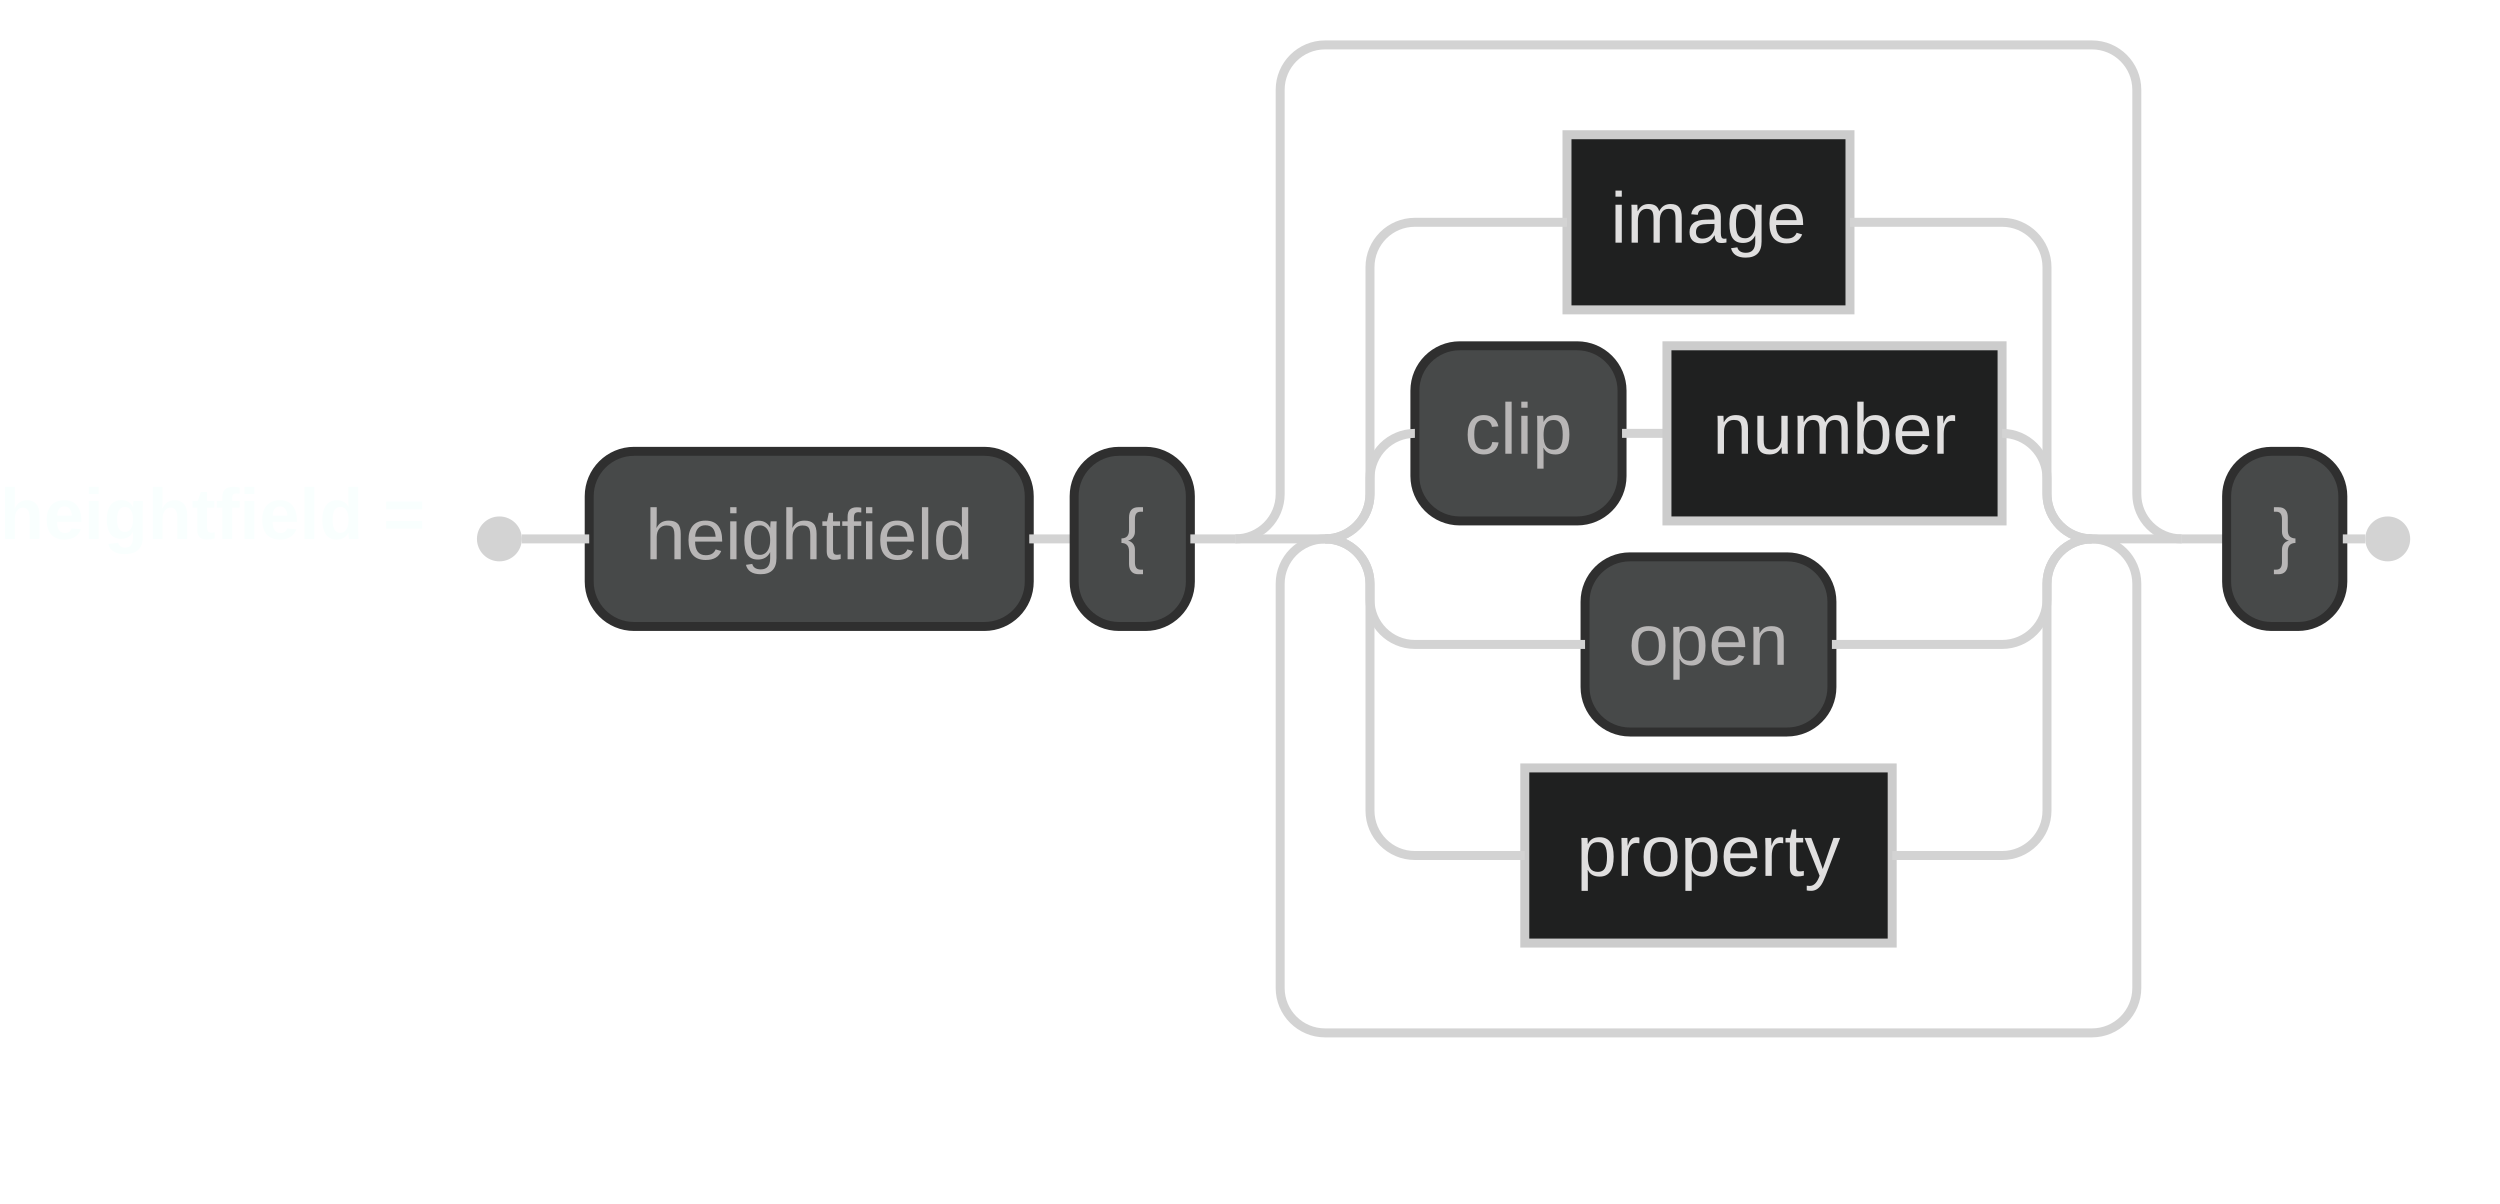
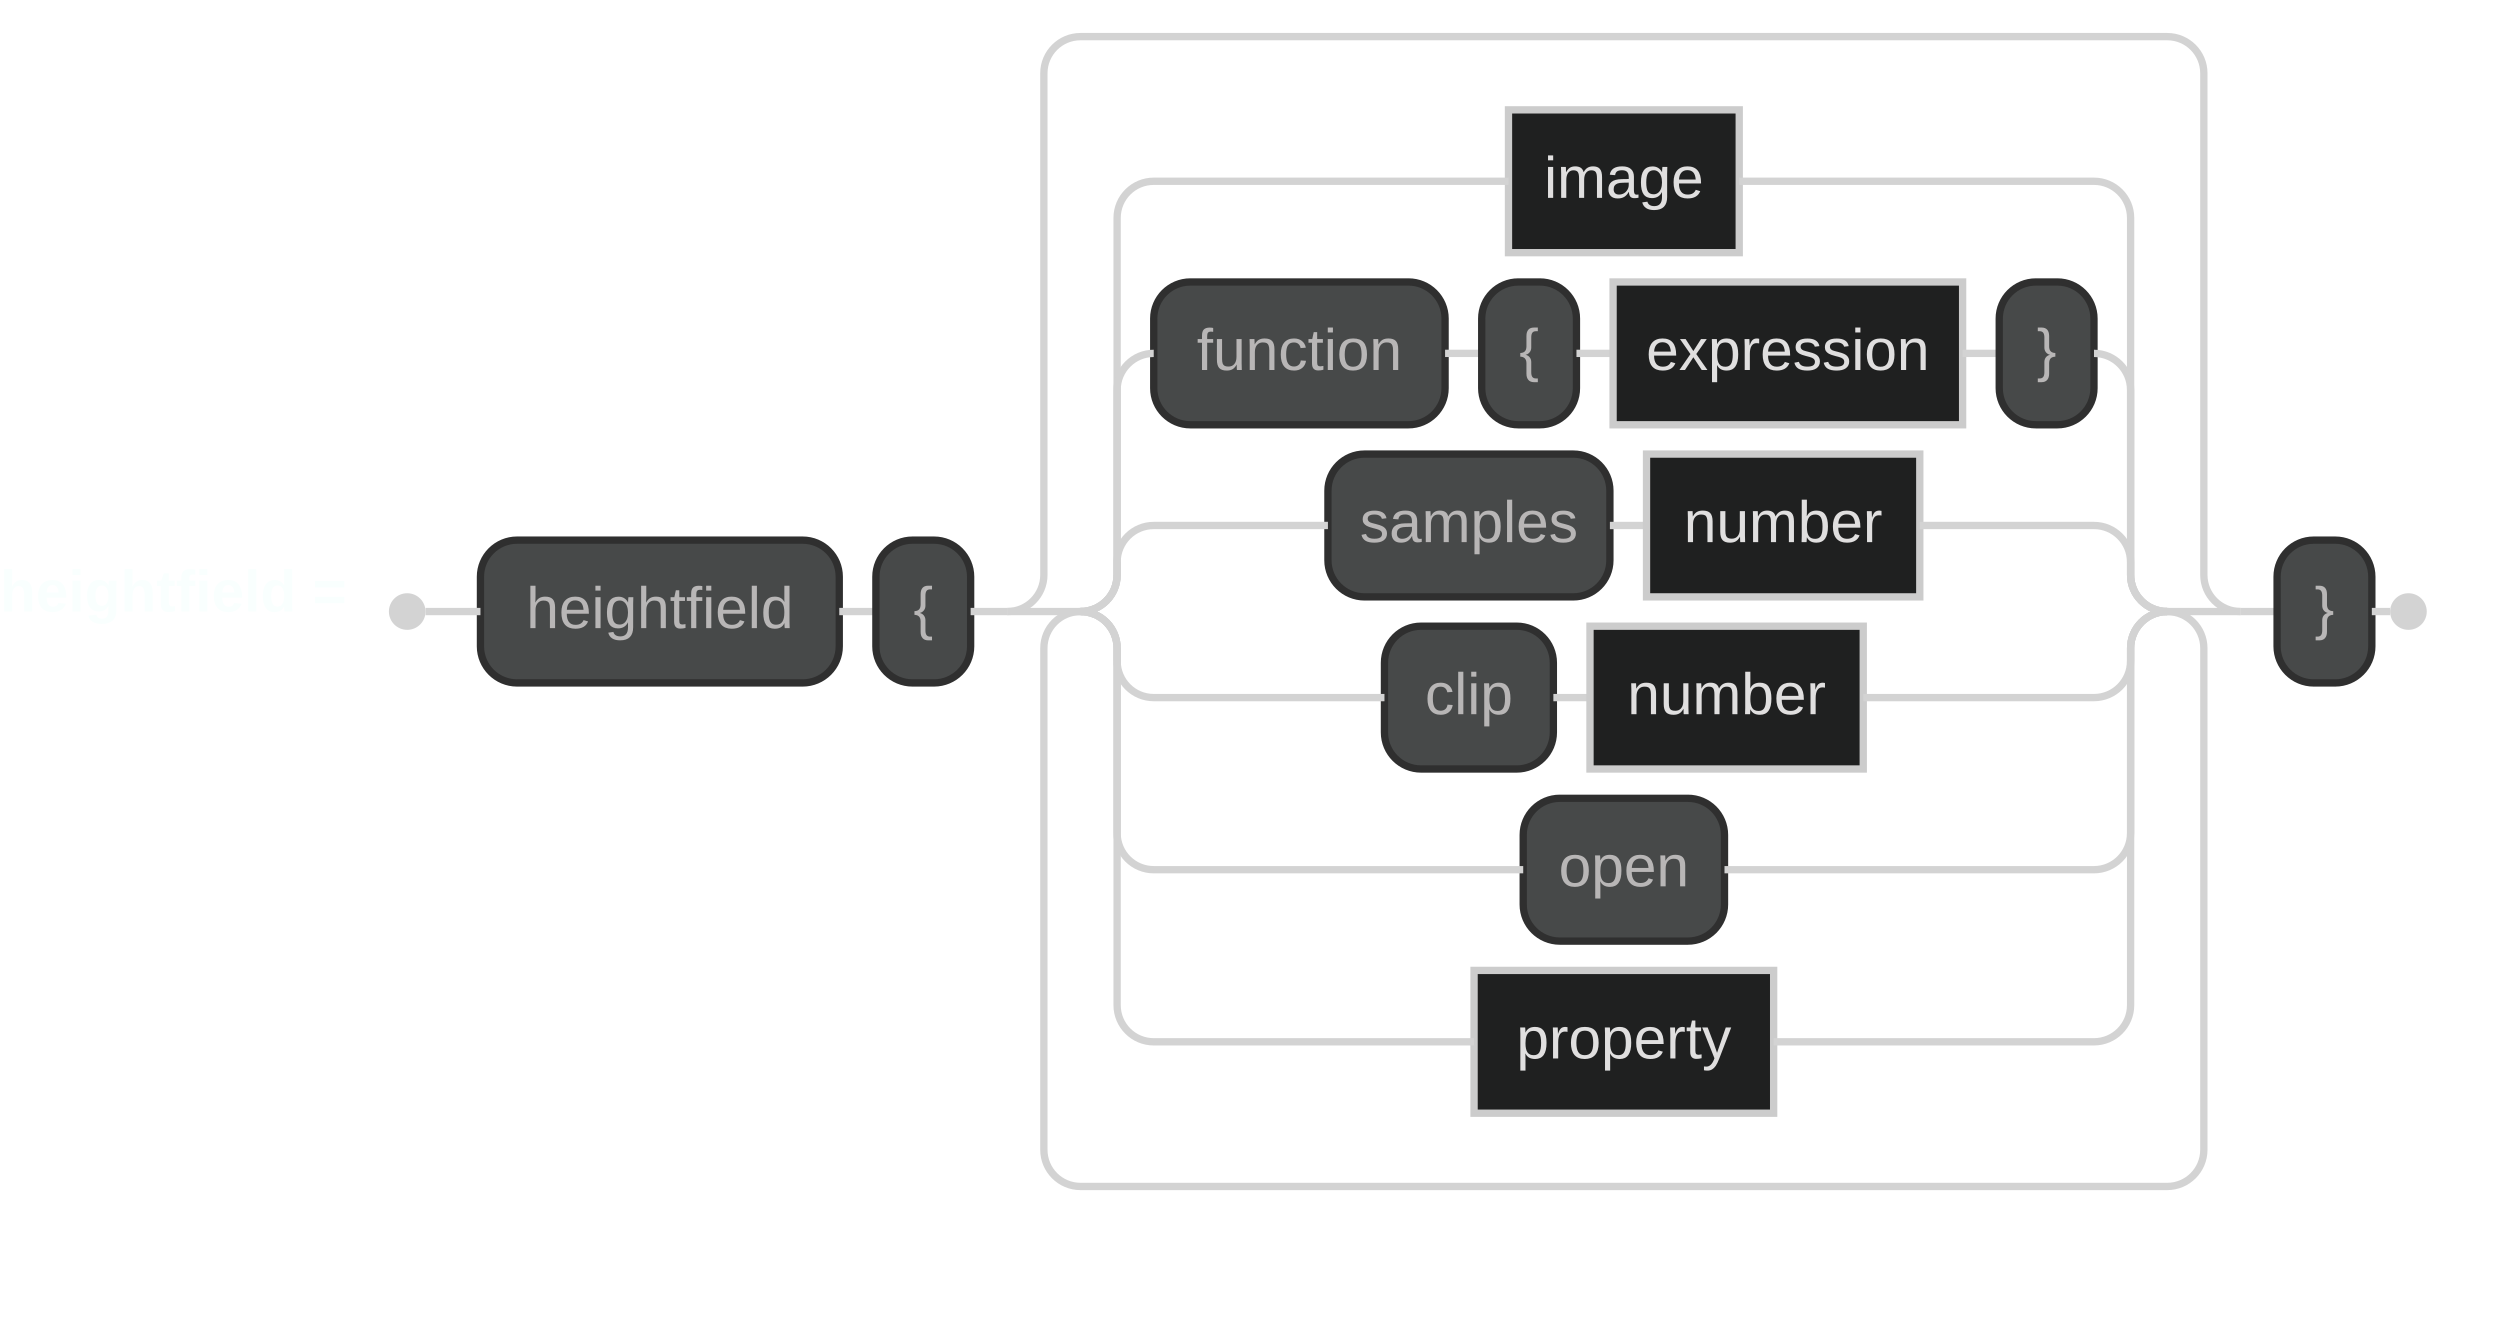
- <svg xmlns="http://www.w3.org/2000/svg" id="my-svg" width="100%" class="railroad-diagram" style="max-width: 556.688px; background-color: transparent;" viewBox="0 0 556.688 268" role="graphics-document document" aria-roledescription="railroadEbnf">
+ <svg xmlns="http://www.w3.org/2000/svg" id="my-svg" width="100%" class="railroad-diagram" style="max-width: 682.703px; background-color: transparent;" viewBox="0 0 682.703 362" role="graphics-document document" aria-roledescription="railroadEbnf">
  <style>#my-svg{font-family:"trebuchet ms",verdana,arial,sans-serif;font-size:16px;fill:#ccc;}@keyframes edge-animation-frame{from{stroke-dashoffset:0;}}@keyframes dash{to{stroke-dashoffset:0;}}#my-svg .edge-animation-slow{stroke-dasharray:9,5!important;stroke-dashoffset:900;animation:dash 50s linear infinite;stroke-linecap:round;}#my-svg .edge-animation-fast{stroke-dasharray:9,5!important;stroke-dashoffset:900;animation:dash 20s linear infinite;stroke-linecap:round;}#my-svg .error-icon{fill:#a44141;}#my-svg .error-text{fill:#ddd;stroke:#ddd;}#my-svg .edge-thickness-normal{stroke-width:1px;}#my-svg .edge-thickness-thick{stroke-width:3.5px;}#my-svg .edge-pattern-solid{stroke-dasharray:0;}#my-svg .edge-thickness-invisible{stroke-width:0;fill:none;}#my-svg .edge-pattern-dashed{stroke-dasharray:3;}#my-svg .edge-pattern-dotted{stroke-dasharray:2;}#my-svg .marker{fill:lightgrey;stroke:lightgrey;}#my-svg .marker.cross{stroke:lightgrey;}#my-svg svg{font-family:"trebuchet ms",verdana,arial,sans-serif;font-size:16px;}#my-svg p{margin:0;}#my-svg .railroad-diagram{font-family:"trebuchet ms",verdana,arial,sans-serif;font-size:16px;}#my-svg .railroad-terminal rect{fill:hsl(180, 1.587%, 28.353%);stroke:hsl(180, 0%, 18.353%);stroke-width:2px;}#my-svg .railroad-terminal text{fill:rgb(183.848, 181.552, 181.552);font-family:"trebuchet ms",verdana,arial,sans-serif;font-size:16px;text-anchor:middle;dominant-baseline:middle;}#my-svg .railroad-nonterminal rect{fill:#1f2020;stroke:#cccccc;stroke-width:2px;}#my-svg .railroad-nonterminal text{fill:#e0dfdf;font-family:"trebuchet ms",verdana,arial,sans-serif;font-size:16px;text-anchor:middle;dominant-baseline:middle;}#my-svg .railroad-line{stroke:lightgrey;stroke-width:2px;fill:none;}#my-svg .railroad-start circle,#my-svg .railroad-end circle{fill:lightgrey;}#my-svg .railroad-comment ellipse{fill:#181818;stroke:hsl(20, 0%, 2.353%);stroke-width:2px;}#my-svg .railroad-comment text{fill:rgb(223, 223.667, 224);font-style:italic;font-family:"trebuchet ms",verdana,arial,sans-serif;font-size:16px;text-anchor:middle;dominant-baseline:middle;}#my-svg .railroad-special rect{fill:hsl(20, 1.587%, 12.353%);stroke:hsl(20, 0%, 2.353%);stroke-width:2px;stroke-dasharray:5,3;}#my-svg .railroad-special text{fill:#e0dfdf;font-family:"trebuchet ms",verdana,arial,sans-serif;font-size:16px;text-anchor:middle;dominant-baseline:middle;}#my-svg .railroad-rule-name{font-weight:bold;fill:#F9FFFE;font-family:"trebuchet ms",verdana,arial,sans-serif;font-size:16px;}#my-svg .node .neo-node{stroke:#ccc;}#my-svg [data-look="neo"].node rect,#my-svg [data-look="neo"].cluster rect,#my-svg [data-look="neo"].node polygon{stroke:url(#my-svg-gradient);filter:drop-shadow( 1px 2px 2px rgba(185,185,185,1));}#my-svg [data-look="neo"].swimlane.cluster rect{filter:none;}#my-svg [data-look="neo"].node path{stroke:url(#my-svg-gradient);stroke-width:1px;}#my-svg [data-look="neo"].node .outer-path{filter:drop-shadow( 1px 2px 2px rgba(185,185,185,1));}#my-svg [data-look="neo"].node .neo-line path{stroke:#ccc;filter:none;}#my-svg [data-look="neo"].node circle{stroke:url(#my-svg-gradient);filter:drop-shadow( 1px 2px 2px rgba(185,185,185,1));}#my-svg [data-look="neo"].node circle .state-start{fill:#000000;}#my-svg [data-look="neo"].icon-shape .icon{fill:url(#my-svg-gradient);filter:drop-shadow( 1px 2px 2px rgba(185,185,185,1));}#my-svg [data-look="neo"].icon-shape .icon-neo path{stroke:url(#my-svg-gradient);filter:drop-shadow( 1px 2px 2px rgba(185,185,185,1));}#my-svg :root{--mermaid-font-family:"trebuchet ms",verdana,arial,sans-serif;}</style>
  <g />
  <g class="railroad-rule" transform="translate(0, 10)">
    <g transform="translate(131.2031, 0)">
      <g class="railroad-sequence">
-         <g class="railroad-terminal" transform="translate(0, 90.5)">
+         <g class="railroad-terminal" transform="translate(0, 137.5)">
          <rect x="0" y="0" width="97.984" height="39" rx="10" ry="10" />
          <text x="48.992" y="19.5">heightfield</text>
        </g>
-         <path class="railroad-line" d="M 97.984 110 L 107.984 110" />
-         <g class="railroad-terminal" transform="translate(107.9844, 90.5)">
+         <path class="railroad-line" d="M 97.984 157 L 107.984 157" />
+         <g class="railroad-terminal" transform="translate(107.9844, 137.5)">
          <rect x="0" y="0" width="25.875" height="39" rx="10" ry="10" />
          <text x="12.938" y="19.5">{</text>
        </g>
-         <path class="railroad-line" d="M 133.859 110 L 143.859 110" />
+         <path class="railroad-line" d="M 133.859 157 L 143.859 157" />
        <g class="railroad-repetition" transform="translate(143.8594, 0)">
          <g class="railroad-choice" transform="translate(20, 20)">
-             <g class="railroad-nonterminal" transform="translate(53.86719, 0)">
+             <g class="railroad-nonterminal" transform="translate(116.875, 0)">
              <rect x="0" y="0" width="63.016" height="39" />
              <text x="31.508" y="19.5">image</text>
            </g>
-             <path class="railroad-line" d="M 0 90 A 10 10 0 0 0 10 80 L 10 29.5 A 10 10 0 0 1 20 19.5 L 53.867 19.5" />
-             <path class="railroad-line" d="M 116.883 19.5 L 150.75 19.5 A 10 10 0 0 1 160.75 29.5 L 160.75 80 A 10 10 0 0 0 170.75 90" />
+             <path class="railroad-line" d="M 0 137 A 10 10 0 0 0 10 127 L 10 29.5 A 10 10 0 0 1 20 19.5 L 116.875 19.5" />
+             <path class="railroad-line" d="M 179.891 19.5 L 276.766 19.5 A 10 10 0 0 1 286.766 29.5 L 286.766 127 A 10 10 0 0 0 296.766 137" />
            <g class="railroad-sequence" transform="translate(20, 47)">
+               <g class="railroad-terminal" transform="translate(0, 0)">
+                 <rect x="0" y="0" width="79.562" height="39" rx="10" ry="10" />
+                 <text x="39.781" y="19.5">function</text>
+               </g>
+               <path class="railroad-line" d="M 79.562 19.5 L 89.562 19.5" />
+               <g class="railroad-terminal" transform="translate(89.5625, 0)">
+                 <rect x="0" y="0" width="25.875" height="39" rx="10" ry="10" />
+                 <text x="12.938" y="19.5">{</text>
+               </g>
+               <path class="railroad-line" d="M 115.438 19.5 L 125.438 19.5" />
+               <g class="railroad-nonterminal" transform="translate(125.4375, 0)">
+                 <rect x="0" y="0" width="95.453" height="39" />
+                 <text x="47.727" y="19.5">expression</text>
+               </g>
+               <path class="railroad-line" d="M 220.891 19.5 L 230.891 19.5" />
+               <g class="railroad-terminal" transform="translate(230.8906, 0)">
+                 <rect x="0" y="0" width="25.875" height="39" rx="10" ry="10" />
+                 <text x="12.938" y="19.5">}</text>
+               </g>
+             </g>
+             <path class="railroad-line" d="M 0 137 A 10 10 0 0 0 10 127 L 10 76.5 A 10 10 0 0 1 20 66.5 L 20 66.5" />
+             <path class="railroad-line" d="M 276.766 66.5 L 276.766 66.5 A 10 10 0 0 1 286.766 76.5 L 286.766 127 A 10 10 0 0 0 296.766 137" />
+             <g class="railroad-sequence" transform="translate(67.57031, 94)">
+               <g class="railroad-terminal" transform="translate(0, 0)">
+                 <rect x="0" y="0" width="77" height="39" rx="10" ry="10" />
+                 <text x="38.5" y="19.5">samples</text>
+               </g>
+               <path class="railroad-line" d="M 77 19.5 L 87 19.5" />
+               <g class="railroad-nonterminal" transform="translate(87, 0)">
+                 <rect x="0" y="0" width="74.625" height="39" />
+                 <text x="37.312" y="19.5">number</text>
+               </g>
+             </g>
+             <path class="railroad-line" d="M 0 137 A 10 10 0 0 0 10 127 L 10 123.5 A 10 10 0 0 1 20 113.5 L 67.57 113.5" />
+             <path class="railroad-line" d="M 229.195 113.5 L 276.766 113.5 A 10 10 0 0 1 286.766 123.5 L 286.766 127 A 10 10 0 0 0 296.766 137" />
+             <g class="railroad-sequence" transform="translate(83.00781, 141)">
              <g class="railroad-terminal" transform="translate(0, 0)">
                <rect x="0" y="0" width="46.125" height="39" rx="10" ry="10" />
                <text x="23.062" y="19.5">clip</text>
              </g>
              <path class="railroad-line" d="M 46.125 19.5 L 56.125 19.5" />
              <g class="railroad-nonterminal" transform="translate(56.125, 0)">
                <rect x="0" y="0" width="74.625" height="39" />
                <text x="37.312" y="19.5">number</text>
              </g>
            </g>
-             <path class="railroad-line" d="M 0 90 A 10 10 0 0 0 10 80 L 10 76.5 A 10 10 0 0 1 20 66.5 L 20 66.5" />
-             <path class="railroad-line" d="M 150.75 66.5 L 150.75 66.5 A 10 10 0 0 1 160.75 76.5 L 160.75 80 A 10 10 0 0 0 170.75 90" />
-             <g class="railroad-terminal" transform="translate(57.89062, 94)">
+             <path class="railroad-line" d="M 0 137 A 10 10 0 0 1 10 147 L 10 150.5 A 10 10 0 0 0 20 160.5 L 83.008 160.5" />
+             <path class="railroad-line" d="M 213.758 160.5 L 276.766 160.5 A 10 10 0 0 0 286.766 150.5 L 286.766 147 A 10 10 0 0 1 296.766 137" />
+             <g class="railroad-terminal" transform="translate(120.8984, 188)">
              <rect x="0" y="0" width="54.969" height="39" rx="10" ry="10" />
              <text x="27.484" y="19.5">open</text>
            </g>
-             <path class="railroad-line" d="M 0 90 A 10 10 0 0 1 10 100 L 10 103.5 A 10 10 0 0 0 20 113.5 L 57.891 113.5" />
-             <path class="railroad-line" d="M 112.859 113.5 L 150.75 113.5 A 10 10 0 0 0 160.75 103.5 L 160.75 100 A 10 10 0 0 1 170.75 90" />
-             <g class="railroad-nonterminal" transform="translate(44.46875, 141)">
+             <path class="railroad-line" d="M 0 137 A 10 10 0 0 1 10 147 L 10 197.5 A 10 10 0 0 0 20 207.5 L 120.898 207.5" />
+             <path class="railroad-line" d="M 175.867 207.5 L 276.766 207.5 A 10 10 0 0 0 286.766 197.5 L 286.766 147 A 10 10 0 0 1 296.766 137" />
+             <g class="railroad-nonterminal" transform="translate(107.4766, 235)">
              <rect x="0" y="0" width="81.812" height="39" />
              <text x="40.906" y="19.5">property</text>
            </g>
-             <path class="railroad-line" d="M 0 90 A 10 10 0 0 1 10 100 L 10 150.5 A 10 10 0 0 0 20 160.5 L 44.469 160.5" />
-             <path class="railroad-line" d="M 126.281 160.5 L 150.75 160.5 A 10 10 0 0 0 160.75 150.5 L 160.75 100 A 10 10 0 0 1 170.75 90" />
+             <path class="railroad-line" d="M 0 137 A 10 10 0 0 1 10 147 L 10 244.5 A 10 10 0 0 0 20 254.5 L 107.477 254.5" />
+             <path class="railroad-line" d="M 189.289 254.5 L 276.766 254.5 A 10 10 0 0 0 286.766 244.5 L 286.766 147 A 10 10 0 0 1 296.766 137" />
          </g>
-           <path class="railroad-line" d="M 0 110 L 20 110" />
-           <path class="railroad-line" d="M 190.75 110 L 210.75 110" />
-           <path class="railroad-line" d="M 190.75 110 A 10 10 0 0 1 200.75 120 L 200.75 210 A 10 10 0 0 1 190.75 220 L 20 220 A 10 10 0 0 1 10 210 L 10 120 A 10 10 0 0 1 20 110" />
-           <path class="railroad-line" d="M 0 110 A 10 10 0 0 0 10 100 L 10 10 A 10 10 0 0 1 20 0 L 190.75 0 A 10 10 0 0 1 200.75 10 L 200.75 100 A 10 10 0 0 0 210.75 110" />
+           <path class="railroad-line" d="M 0 157 L 20 157" />
+           <path class="railroad-line" d="M 316.766 157 L 336.766 157" />
+           <path class="railroad-line" d="M 316.766 157 A 10 10 0 0 1 326.766 167 L 326.766 304 A 10 10 0 0 1 316.766 314 L 20 314 A 10 10 0 0 1 10 304 L 10 167 A 10 10 0 0 1 20 157" />
+           <path class="railroad-line" d="M 0 157 A 10 10 0 0 0 10 147 L 10 10 A 10 10 0 0 1 20 0 L 316.766 0 A 10 10 0 0 1 326.766 10 L 326.766 147 A 10 10 0 0 0 336.766 157" />
        </g>
-         <path class="railroad-line" d="M 354.609 110 L 364.609 110" />
-         <g class="railroad-terminal" transform="translate(364.6094, 90.5)">
+         <path class="railroad-line" d="M 480.625 157 L 490.625 157" />
+         <g class="railroad-terminal" transform="translate(490.625, 137.5)">
          <rect x="0" y="0" width="25.875" height="39" rx="10" ry="10" />
          <text x="12.938" y="19.5">}</text>
        </g>
      </g>
    </g>
    <g class="railroad-rule-name-group">
-       <text class="railroad-rule-name" x="0" y="110">heightfield =</text>
+       <text class="railroad-rule-name" x="0" y="157">heightfield =</text>
    </g>
    <g class="railroad-start">
-       <circle cx="111.203" cy="110" r="5" />
+       <circle cx="111.203" cy="157" r="5" />
    </g>
    <g class="railroad-end">
-       <circle cx="531.688" cy="110" r="5" />
+       <circle cx="657.703" cy="157" r="5" />
    </g>
-     <path class="railroad-line" d="M 116.203 110 L 131.203 110" />
-     <path class="railroad-line" d="M 521.688 110 L 526.688 110" />
+     <path class="railroad-line" d="M 116.203 157 L 131.203 157" />
+     <path class="railroad-line" d="M 647.703 157 L 652.703 157" />
  </g>
</svg>
